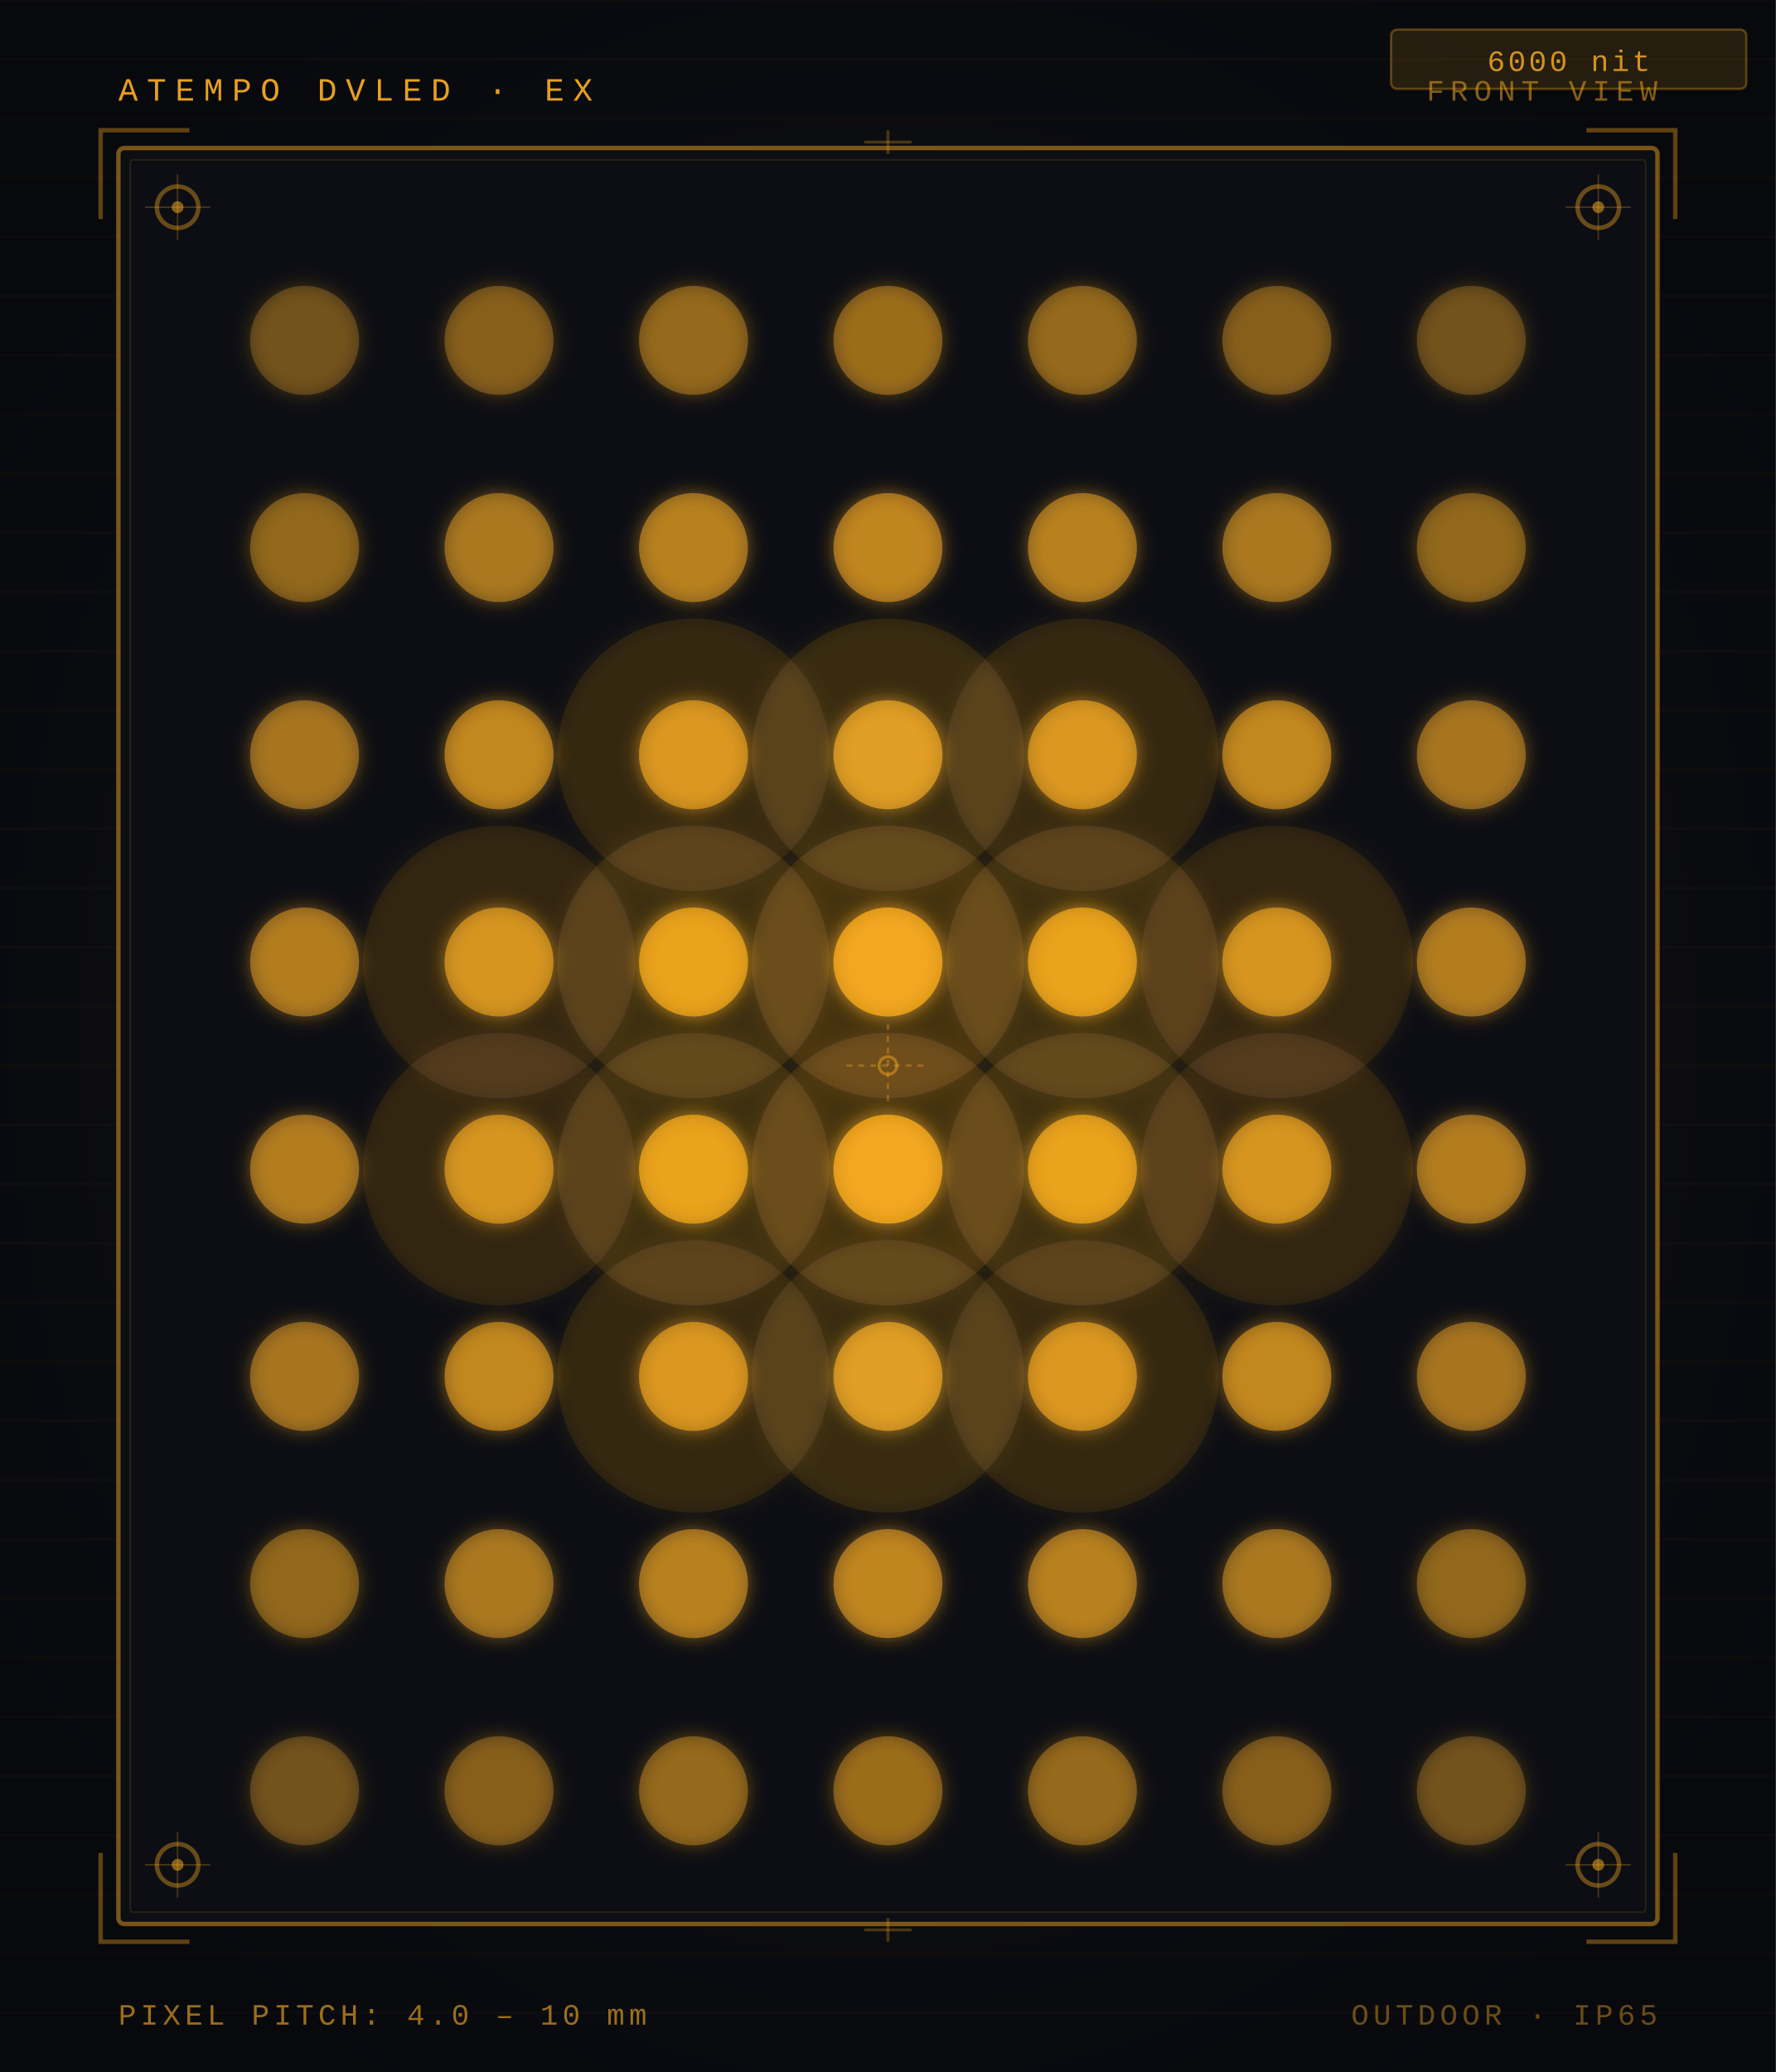
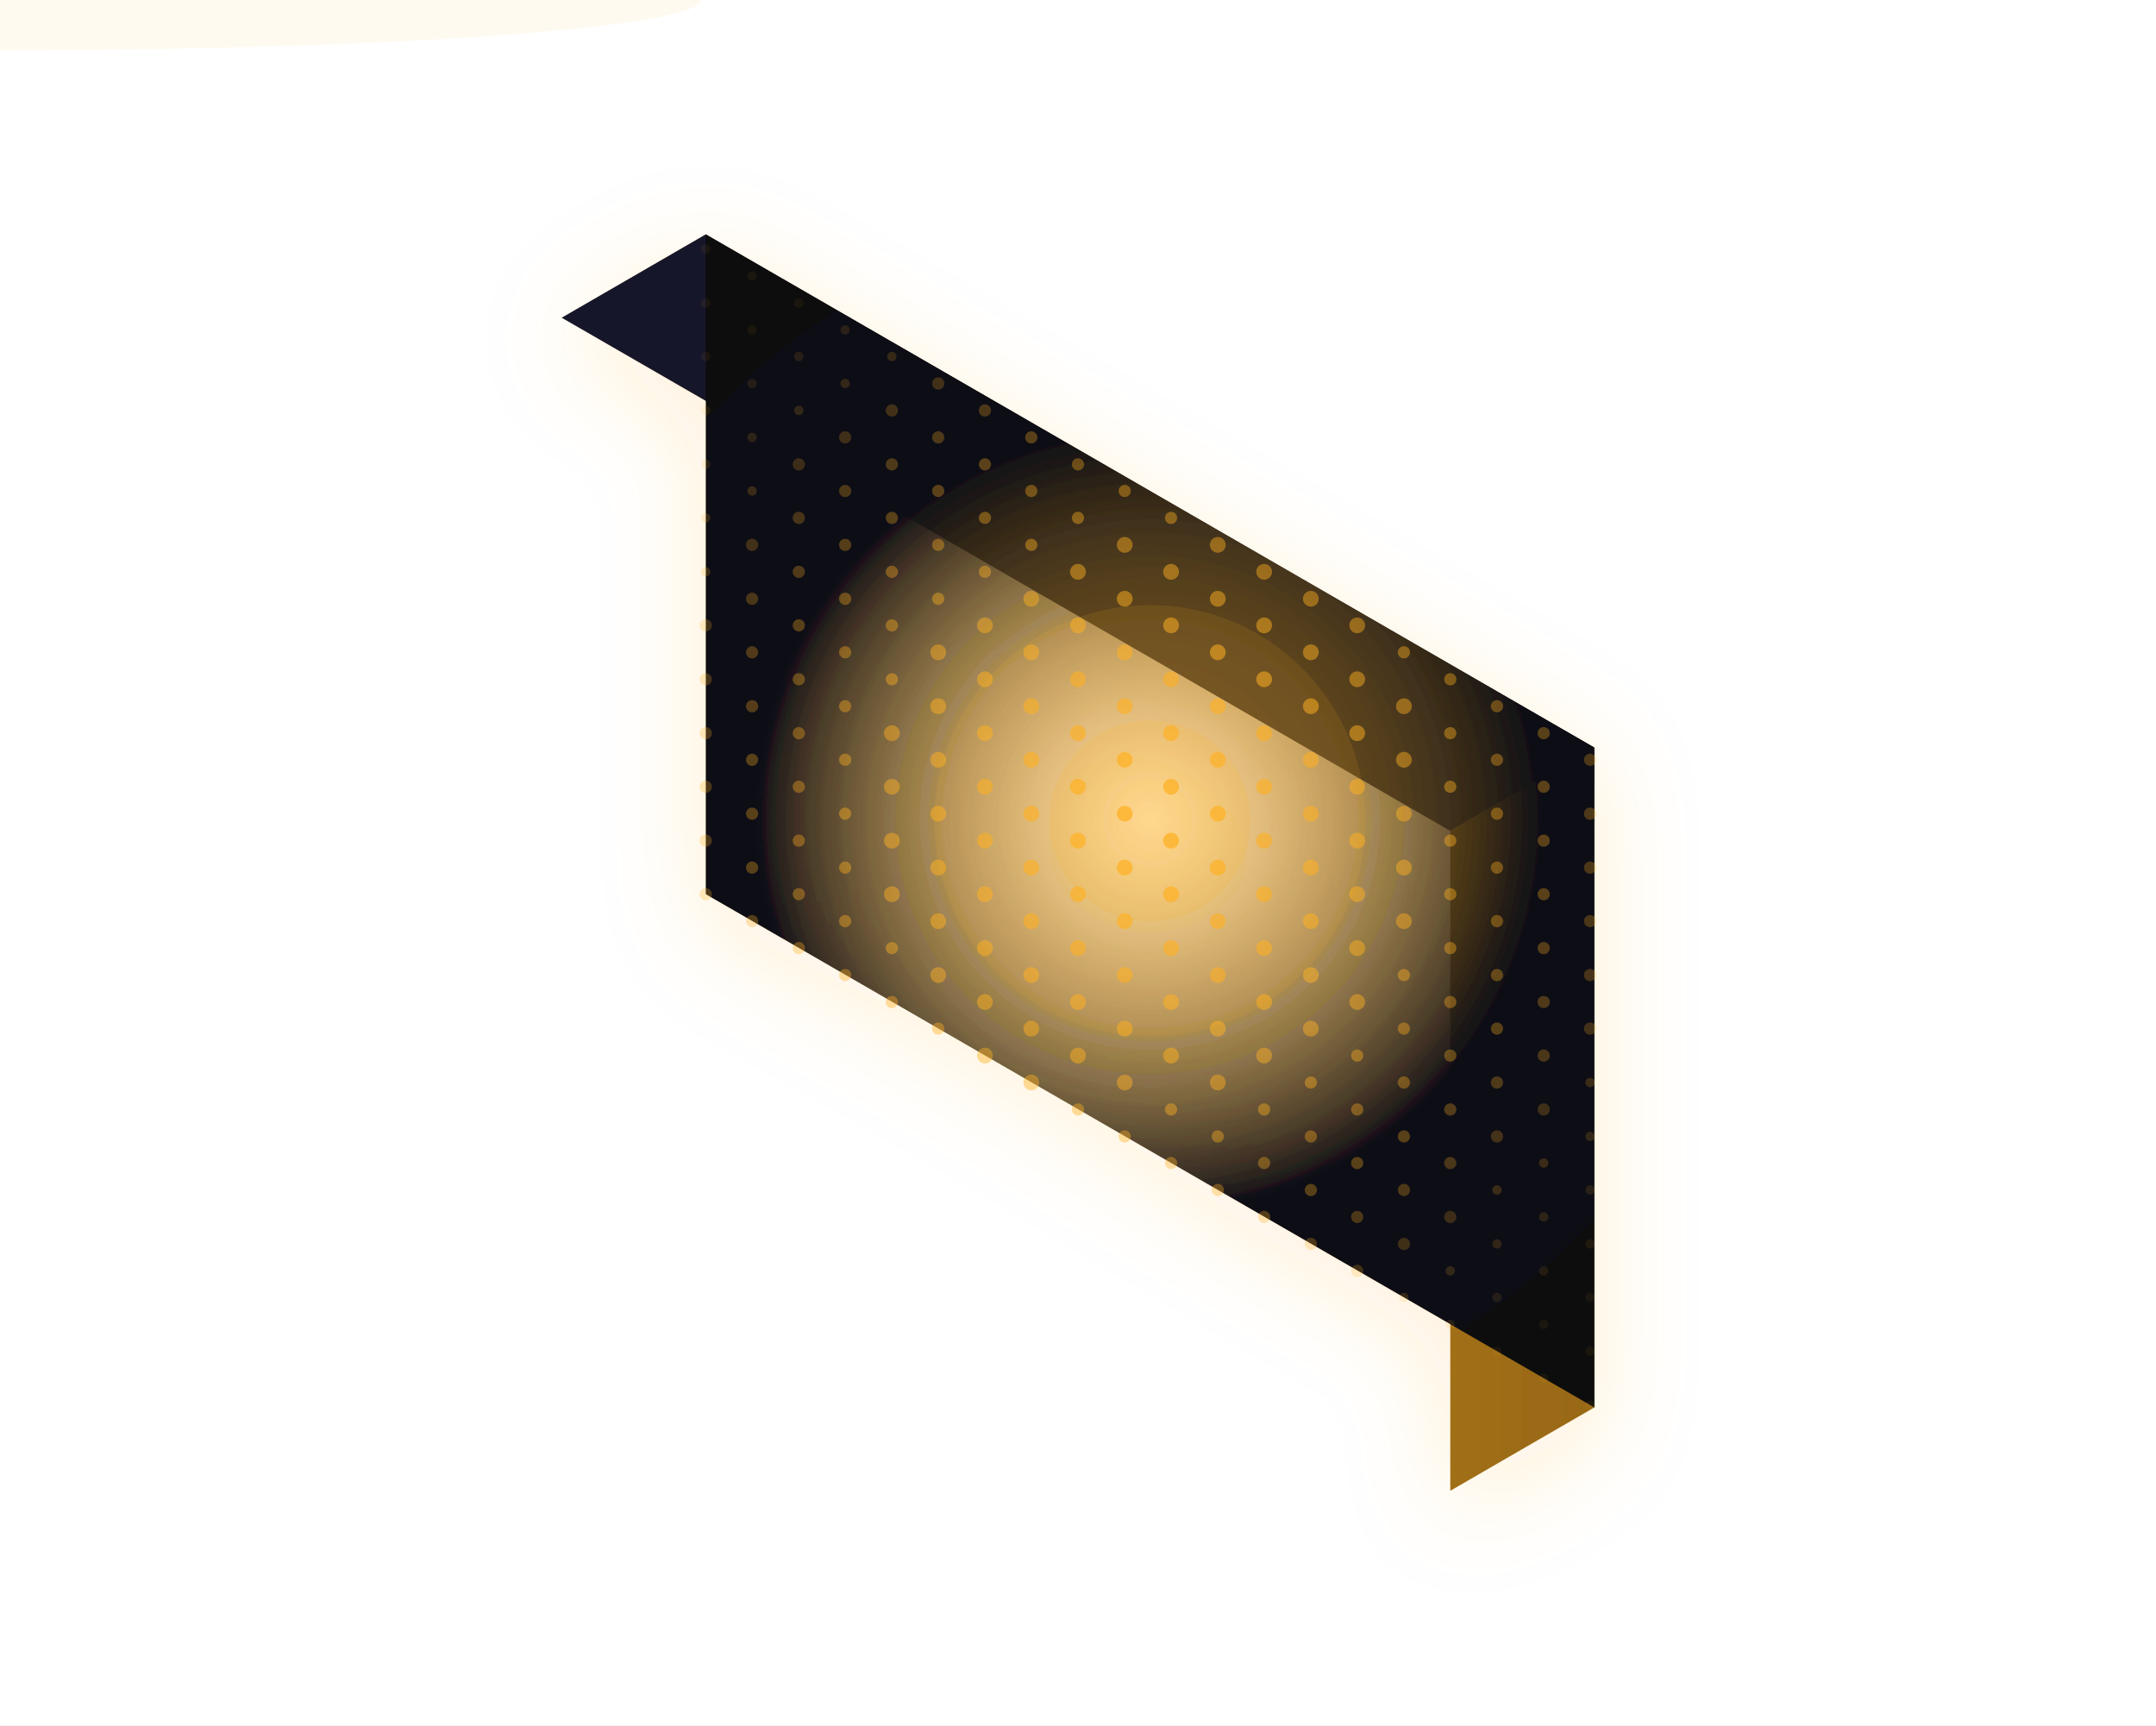
- <svg xmlns="http://www.w3.org/2000/svg" width="600" height="700" viewBox="0 0 600 700">
+ <svg xmlns="http://www.w3.org/2000/svg" width="600" height="480" viewBox="0 0 600 480">
  <defs>
-     <radialGradient id="bg" cx="50%" cy="50%" r="60%">
-       <stop offset="0%" stop-color="#101218" />
-       <stop offset="100%" stop-color="#08090d" />
+     <radialGradient id="fg" cx="320" cy="228" r="200" gradientUnits="userSpaceOnUse">
+       <stop offset="0%" stop-color="#FFB020" stop-opacity="0.30" />
+       <stop offset="55%" stop-color="#0c0d14" stop-opacity="1" />
+       <stop offset="100%" stop-color="#080910" stop-opacity="1" />
    </radialGradient>
-     <radialGradient id="glow" cx="50%" cy="50%" r="50%">
-       <stop offset="0%" stop-color="#FFB020" stop-opacity="0.12" />
-       <stop offset="100%" stop-color="#FFB020" stop-opacity="0" />
-     </radialGradient>
-     <filter id="bloom" x="-30%" y="-30%" width="160%" height="160%">
-       <feGaussianBlur in="SourceGraphic" stdDeviation="3" result="blur" />
-       <feMerge>
-         <feMergeNode in="blur" />
-         <feMergeNode in="SourceGraphic" />
-       </feMerge>
+     <linearGradient id="rg" x1="443.7,391.6" y1="0" x2="403.6,414.8" y2="0" gradientUnits="userSpaceOnUse">
+       <stop offset="0%" stop-color="#FFB020" />
+       <stop offset="100%" stop-color="rgb(115,79,14)" />
+     </linearGradient>
+     <filter id="sh" x="-20%" y="-20%" width="140%" height="160%">
+       <feDropShadow dx="0" dy="6" stdDeviation="14" flood-color="#FFB020" flood-opacity="0.18" />
    </filter>
  </defs>
-   <rect width="600" height="700" fill="url(#bg)" />
-   <rect x="20" y="30" width="560" height="640" fill="url(#glow)" />
-   <line x1="0" y1="0" x2="600" y2="0" stroke="#FFB020" stroke-opacity="0.02" stroke-width="1" />
-   <line x1="0" y1="20" x2="600" y2="20" stroke="#FFB020" stroke-opacity="0.02" stroke-width="1" />
-   <line x1="0" y1="40" x2="600" y2="40" stroke="#FFB020" stroke-opacity="0.02" stroke-width="1" />
-   <line x1="0" y1="60" x2="600" y2="60" stroke="#FFB020" stroke-opacity="0.02" stroke-width="1" />
-   <line x1="0" y1="80" x2="600" y2="80" stroke="#FFB020" stroke-opacity="0.02" stroke-width="1" />
-   <line x1="0" y1="100" x2="600" y2="100" stroke="#FFB020" stroke-opacity="0.02" stroke-width="1" />
-   <line x1="0" y1="120" x2="600" y2="120" stroke="#FFB020" stroke-opacity="0.02" stroke-width="1" />
-   <line x1="0" y1="140" x2="600" y2="140" stroke="#FFB020" stroke-opacity="0.02" stroke-width="1" />
-   <line x1="0" y1="160" x2="600" y2="160" stroke="#FFB020" stroke-opacity="0.02" stroke-width="1" />
-   <line x1="0" y1="180" x2="600" y2="180" stroke="#FFB020" stroke-opacity="0.02" stroke-width="1" />
-   <line x1="0" y1="200" x2="600" y2="200" stroke="#FFB020" stroke-opacity="0.02" stroke-width="1" />
-   <line x1="0" y1="220" x2="600" y2="220" stroke="#FFB020" stroke-opacity="0.02" stroke-width="1" />
-   <line x1="0" y1="240" x2="600" y2="240" stroke="#FFB020" stroke-opacity="0.02" stroke-width="1" />
-   <line x1="0" y1="260" x2="600" y2="260" stroke="#FFB020" stroke-opacity="0.02" stroke-width="1" />
-   <line x1="0" y1="280" x2="600" y2="280" stroke="#FFB020" stroke-opacity="0.02" stroke-width="1" />
-   <line x1="0" y1="300" x2="600" y2="300" stroke="#FFB020" stroke-opacity="0.02" stroke-width="1" />
-   <line x1="0" y1="320" x2="600" y2="320" stroke="#FFB020" stroke-opacity="0.02" stroke-width="1" />
-   <line x1="0" y1="340" x2="600" y2="340" stroke="#FFB020" stroke-opacity="0.02" stroke-width="1" />
-   <line x1="0" y1="360" x2="600" y2="360" stroke="#FFB020" stroke-opacity="0.02" stroke-width="1" />
-   <line x1="0" y1="380" x2="600" y2="380" stroke="#FFB020" stroke-opacity="0.02" stroke-width="1" />
-   <line x1="0" y1="400" x2="600" y2="400" stroke="#FFB020" stroke-opacity="0.02" stroke-width="1" />
-   <line x1="0" y1="420" x2="600" y2="420" stroke="#FFB020" stroke-opacity="0.02" stroke-width="1" />
-   <line x1="0" y1="440" x2="600" y2="440" stroke="#FFB020" stroke-opacity="0.02" stroke-width="1" />
-   <line x1="0" y1="460" x2="600" y2="460" stroke="#FFB020" stroke-opacity="0.02" stroke-width="1" />
-   <line x1="0" y1="480" x2="600" y2="480" stroke="#FFB020" stroke-opacity="0.02" stroke-width="1" />
-   <line x1="0" y1="500" x2="600" y2="500" stroke="#FFB020" stroke-opacity="0.02" stroke-width="1" />
-   <line x1="0" y1="520" x2="600" y2="520" stroke="#FFB020" stroke-opacity="0.02" stroke-width="1" />
-   <line x1="0" y1="540" x2="600" y2="540" stroke="#FFB020" stroke-opacity="0.02" stroke-width="1" />
-   <line x1="0" y1="560" x2="600" y2="560" stroke="#FFB020" stroke-opacity="0.02" stroke-width="1" />
-   <line x1="0" y1="580" x2="600" y2="580" stroke="#FFB020" stroke-opacity="0.02" stroke-width="1" />
-   <line x1="0" y1="600" x2="600" y2="600" stroke="#FFB020" stroke-opacity="0.02" stroke-width="1" />
-   <line x1="0" y1="620" x2="600" y2="620" stroke="#FFB020" stroke-opacity="0.02" stroke-width="1" />
-   <line x1="0" y1="640" x2="600" y2="640" stroke="#FFB020" stroke-opacity="0.02" stroke-width="1" />
-   <line x1="0" y1="660" x2="600" y2="660" stroke="#FFB020" stroke-opacity="0.02" stroke-width="1" />
-   <line x1="0" y1="680" x2="600" y2="680" stroke="#FFB020" stroke-opacity="0.02" stroke-width="1" />
-   <rect x="40" y="50" width="520" height="600" fill="#0d0e14" stroke="#FFB020" stroke-opacity="0.45" stroke-width="1.5" rx="2" />
-   <rect x="44" y="54" width="512" height="592" fill="none" stroke="#FFB020" stroke-opacity="0.12" stroke-width="0.5" rx="1" />
-   <g filter="url(#bloom)">
-     <circle cx="102.9" cy="115.0" r="18.40" fill="#FFB020" opacity="0.24" />
-     <circle cx="168.6" cy="115.0" r="18.40" fill="#FFB020" opacity="0.30" />
-     <circle cx="234.3" cy="115.0" r="18.40" fill="#FFB020" opacity="0.34" />
-     <circle cx="300.0" cy="115.0" r="18.40" fill="#FFB020" opacity="0.36" />
-     <circle cx="365.7" cy="115.0" r="18.40" fill="#FFB020" opacity="0.34" />
-     <circle cx="431.4" cy="115.0" r="18.40" fill="#FFB020" opacity="0.30" />
-     <circle cx="497.1" cy="115.0" r="18.40" fill="#FFB020" opacity="0.24" />
-     <circle cx="102.9" cy="185.0" r="18.40" fill="#FFB020" opacity="0.33" />
-     <circle cx="168.6" cy="185.0" r="18.40" fill="#FFB020" opacity="0.41" />
-     <circle cx="234.3" cy="185.0" r="18.40" fill="#FFB020" opacity="0.46" />
-     <circle cx="300.0" cy="185.0" r="18.40" fill="#FFB020" opacity="0.49" />
-     <circle cx="365.7" cy="185.0" r="18.40" fill="#FFB020" opacity="0.46" />
-     <circle cx="431.4" cy="185.0" r="18.40" fill="#FFB020" opacity="0.41" />
-     <circle cx="497.1" cy="185.0" r="18.40" fill="#FFB020" opacity="0.33" />
-     <circle cx="102.9" cy="255.0" r="18.40" fill="#FFB020" opacity="0.40" />
-     <circle cx="168.6" cy="255.0" r="18.40" fill="#FFB020" opacity="0.50" />
-     <circle cx="234.3" cy="255.0" r="18.40" fill="#FFB020" opacity="0.58" />
-     <circle cx="234.3" cy="255.0" r="46.00" fill="#FFB020" opacity="0.089" />
-     <circle cx="300.0" cy="255.0" r="18.40" fill="#FFB020" opacity="0.61" />
-     <circle cx="300.0" cy="255.0" r="46.00" fill="#FFB020" opacity="0.096" />
-     <circle cx="365.7" cy="255.0" r="18.40" fill="#FFB020" opacity="0.58" />
-     <circle cx="365.7" cy="255.0" r="46.00" fill="#FFB020" opacity="0.089" />
-     <circle cx="431.4" cy="255.0" r="18.40" fill="#FFB020" opacity="0.50" />
-     <circle cx="497.1" cy="255.0" r="18.40" fill="#FFB020" opacity="0.40" />
-     <circle cx="102.9" cy="325.0" r="18.40" fill="#FFB020" opacity="0.44" />
-     <circle cx="168.6" cy="325.0" r="18.40" fill="#FFB020" opacity="0.56" />
-     <circle cx="168.6" cy="325.0" r="46.00" fill="#FFB020" opacity="0.084" />
-     <circle cx="234.3" cy="325.0" r="18.40" fill="#FFB020" opacity="0.67" />
-     <circle cx="234.3" cy="325.0" r="46.00" fill="#FFB020" opacity="0.107" />
-     <circle cx="300.0" cy="325.0" r="18.40" fill="#FFB020" opacity="0.74" />
-     <circle cx="300.0" cy="325.0" r="46.00" fill="#FFB020" opacity="0.122" />
-     <circle cx="365.7" cy="325.0" r="18.40" fill="#FFB020" opacity="0.67" />
-     <circle cx="365.7" cy="325.0" r="46.00" fill="#FFB020" opacity="0.107" />
-     <circle cx="431.4" cy="325.0" r="18.40" fill="#FFB020" opacity="0.56" />
-     <circle cx="431.4" cy="325.0" r="46.00" fill="#FFB020" opacity="0.084" />
-     <circle cx="497.1" cy="325.0" r="18.40" fill="#FFB020" opacity="0.44" />
-     <circle cx="102.9" cy="395.0" r="18.40" fill="#FFB020" opacity="0.44" />
-     <circle cx="168.6" cy="395.0" r="18.40" fill="#FFB020" opacity="0.56" />
-     <circle cx="168.6" cy="395.0" r="46.00" fill="#FFB020" opacity="0.084" />
-     <circle cx="234.3" cy="395.0" r="18.40" fill="#FFB020" opacity="0.67" />
-     <circle cx="234.3" cy="395.0" r="46.00" fill="#FFB020" opacity="0.107" />
-     <circle cx="300.0" cy="395.0" r="18.40" fill="#FFB020" opacity="0.74" />
-     <circle cx="300.0" cy="395.0" r="46.00" fill="#FFB020" opacity="0.122" />
-     <circle cx="365.7" cy="395.0" r="18.40" fill="#FFB020" opacity="0.67" />
-     <circle cx="365.7" cy="395.0" r="46.00" fill="#FFB020" opacity="0.107" />
-     <circle cx="431.4" cy="395.0" r="18.40" fill="#FFB020" opacity="0.56" />
-     <circle cx="431.4" cy="395.0" r="46.00" fill="#FFB020" opacity="0.084" />
-     <circle cx="497.1" cy="395.0" r="18.40" fill="#FFB020" opacity="0.44" />
-     <circle cx="102.9" cy="465.0" r="18.40" fill="#FFB020" opacity="0.40" />
-     <circle cx="168.6" cy="465.0" r="18.40" fill="#FFB020" opacity="0.50" />
-     <circle cx="234.3" cy="465.0" r="18.40" fill="#FFB020" opacity="0.58" />
-     <circle cx="234.3" cy="465.0" r="46.00" fill="#FFB020" opacity="0.089" />
-     <circle cx="300.0" cy="465.0" r="18.40" fill="#FFB020" opacity="0.61" />
-     <circle cx="300.0" cy="465.0" r="46.00" fill="#FFB020" opacity="0.096" />
-     <circle cx="365.7" cy="465.0" r="18.40" fill="#FFB020" opacity="0.58" />
-     <circle cx="365.7" cy="465.0" r="46.00" fill="#FFB020" opacity="0.089" />
-     <circle cx="431.4" cy="465.0" r="18.40" fill="#FFB020" opacity="0.50" />
-     <circle cx="497.1" cy="465.0" r="18.40" fill="#FFB020" opacity="0.40" />
-     <circle cx="102.9" cy="535.0" r="18.40" fill="#FFB020" opacity="0.33" />
-     <circle cx="168.6" cy="535.0" r="18.40" fill="#FFB020" opacity="0.41" />
-     <circle cx="234.3" cy="535.0" r="18.40" fill="#FFB020" opacity="0.46" />
-     <circle cx="300.0" cy="535.0" r="18.40" fill="#FFB020" opacity="0.49" />
-     <circle cx="365.7" cy="535.0" r="18.40" fill="#FFB020" opacity="0.46" />
-     <circle cx="431.4" cy="535.0" r="18.40" fill="#FFB020" opacity="0.41" />
-     <circle cx="497.1" cy="535.0" r="18.40" fill="#FFB020" opacity="0.33" />
-     <circle cx="102.9" cy="605.0" r="18.40" fill="#FFB020" opacity="0.24" />
-     <circle cx="168.6" cy="605.0" r="18.40" fill="#FFB020" opacity="0.30" />
-     <circle cx="234.3" cy="605.0" r="18.40" fill="#FFB020" opacity="0.34" />
-     <circle cx="300.0" cy="605.0" r="18.40" fill="#FFB020" opacity="0.36" />
-     <circle cx="365.7" cy="605.0" r="18.40" fill="#FFB020" opacity="0.34" />
-     <circle cx="431.4" cy="605.0" r="18.40" fill="#FFB020" opacity="0.30" />
-     <circle cx="497.1" cy="605.0" r="18.40" fill="#FFB020" opacity="0.24" />
+   <rect width="600" height="480" fill="#fff" />
+   <ellipse cx="NaN" cy="NaN" rx="195" ry="14" fill="#FFB020" opacity="0.07" />
+   <g filter="url(#sh)">
+     <polygon points="196.4,65.2 443.7,208.0 403.6,231.2 156.3,88.4" fill="#17192a" stroke="none" />
+     <polygon points="443.7,391.6 443.7,208.0 403.6,231.2 403.6,414.8" fill="url(#rg)" stroke="none" />
+     <polygon points="196.4,248.8 443.7,391.6 443.7,208.0 196.4,65.2" fill="url(#fg)" stroke="none" />
  </g>
-   <circle cx="60" cy="70" r="7" fill="none" stroke="#FFB02060" stroke-width="1.5" />
-   <circle cx="60" cy="70" r="2" fill="#FFB02080" />
-   <line x1="49" y1="70" x2="71" y2="70" stroke="#FFB02040" stroke-width="0.5" />
-   <line x1="60" y1="59" x2="60" y2="81" stroke="#FFB02040" stroke-width="0.5" />
-   <circle cx="540" cy="70" r="7" fill="none" stroke="#FFB02060" stroke-width="1.5" />
-   <circle cx="540" cy="70" r="2" fill="#FFB02080" />
-   <line x1="529" y1="70" x2="551" y2="70" stroke="#FFB02040" stroke-width="0.5" />
-   <line x1="540" y1="59" x2="540" y2="81" stroke="#FFB02040" stroke-width="0.5" />
-   <circle cx="60" cy="630" r="7" fill="none" stroke="#FFB02060" stroke-width="1.5" />
-   <circle cx="60" cy="630" r="2" fill="#FFB02080" />
-   <line x1="49" y1="630" x2="71" y2="630" stroke="#FFB02040" stroke-width="0.5" />
-   <line x1="60" y1="619" x2="60" y2="641" stroke="#FFB02040" stroke-width="0.5" />
-   <circle cx="540" cy="630" r="7" fill="none" stroke="#FFB02060" stroke-width="1.5" />
-   <circle cx="540" cy="630" r="2" fill="#FFB02080" />
-   <line x1="529" y1="630" x2="551" y2="630" stroke="#FFB02040" stroke-width="0.5" />
-   <line x1="540" y1="619" x2="540" y2="641" stroke="#FFB02040" stroke-width="0.5" />
-   <line x1="286" y1="360" x2="314" y2="360" stroke="#FFB02050" stroke-width="0.8" stroke-dasharray="2,2" />
-   <line x1="300" y1="346" x2="300" y2="374" stroke="#FFB02050" stroke-width="0.8" stroke-dasharray="2,2" />
-   <circle cx="300" cy="360" r="3" fill="none" stroke="#FFB02070" stroke-width="1" />
-   <line x1="292" y1="48" x2="308" y2="48" stroke="#FFB02040" stroke-width="1" />
-   <line x1="300" y1="44" x2="300" y2="52" stroke="#FFB02040" stroke-width="1" />
-   <line x1="292" y1="652" x2="308" y2="652" stroke="#FFB02040" stroke-width="1" />
-   <line x1="300" y1="648" x2="300" y2="656" stroke="#FFB02040" stroke-width="1" />
-   <text x="40" y="34" font-family="'Courier New',monospace" font-size="11" fill="#FFB020" opacity="0.9" letter-spacing="3">ATEMPO DVLED · EX</text>
-   <text x="560" y="34" font-family="'Courier New',monospace" font-size="10" fill="#FFB020" opacity="0.5" letter-spacing="2" text-anchor="end">FRONT VIEW</text>
-   <text x="40" y="684" font-family="'Courier New',monospace" font-size="10" fill="#FFB020" opacity="0.6" letter-spacing="1.5">PIXEL PITCH: 4.0 – 10 mm</text>
-   <text x="560" y="684" font-family="'Courier New',monospace" font-size="10" fill="#FFB020" opacity="0.4" letter-spacing="1.5" text-anchor="end">OUTDOOR · IP65</text>
-   <path d="M34,74 L34,44 L64,44" fill="none" stroke="#FFB020" stroke-opacity="0.35" stroke-width="1.5" />
-   <path d="M536,44 L566,44 L566,74" fill="none" stroke="#FFB020" stroke-opacity="0.35" stroke-width="1.5" />
-   <path d="M34,626 L34,656 L64,656" fill="none" stroke="#FFB020" stroke-opacity="0.35" stroke-width="1.5" />
-   <path d="M536,656 L566,656 L566,626" fill="none" stroke="#FFB020" stroke-opacity="0.35" stroke-width="1.5" />
-   <rect x="470" y="10" width="120" height="20" rx="2" fill="#FFB020" fill-opacity="0.12" stroke="#FFB020" stroke-opacity="0.3" stroke-width="0.8" />
-   <text x="530" y="24" font-family="'Courier New',monospace" font-size="10" fill="#FFB020" opacity="0.8" text-anchor="middle" letter-spacing="1">6000 nit</text>
+   <circle cx="196.4" cy="248.8" r="1.7" fill="#FFB020" opacity="0.26" />
+   <circle cx="209.3" cy="256.3" r="1.7" fill="#FFB020" opacity="0.30" />
+   <circle cx="222.3" cy="263.8" r="1.7" fill="#FFB020" opacity="0.34" />
+   <circle cx="235.2" cy="271.3" r="1.7" fill="#FFB020" opacity="0.37" />
+   <circle cx="248.2" cy="278.8" r="1.7" fill="#FFB020" opacity="0.40" />
+   <circle cx="261.1" cy="286.2" r="1.7" fill="#FFB020" opacity="0.42" />
+   <circle cx="274.1" cy="293.7" r="2.2" fill="#FFB020" opacity="0.43" />
+   <circle cx="287.0" cy="301.2" r="2.2" fill="#FFB020" opacity="0.43" />
+   <circle cx="300.0" cy="308.7" r="1.7" fill="#FFB020" opacity="0.42" />
+   <circle cx="313.0" cy="316.2" r="1.7" fill="#FFB020" opacity="0.40" />
+   <circle cx="325.9" cy="323.6" r="1.7" fill="#FFB020" opacity="0.37" />
+   <circle cx="338.9" cy="331.1" r="1.7" fill="#FFB020" opacity="0.34" />
+   <circle cx="351.8" cy="338.6" r="1.7" fill="#FFB020" opacity="0.30" />
+   <circle cx="364.8" cy="346.1" r="1.7" fill="#FFB020" opacity="0.25" />
+   <circle cx="377.7" cy="353.6" r="1.7" fill="#FFB020" opacity="0.21" />
+   <circle cx="390.7" cy="361.0" r="1.3" fill="#FFB020" opacity="0.16" />
+   <circle cx="403.6" cy="368.5" r="1.3" fill="#FFB020" opacity="0.11" />
+   <circle cx="416.6" cy="376.0" r="1.3" fill="#FFB020" opacity="0.06" />
+   <circle cx="429.6" cy="383.5" r="1.3" fill="#FFB020" opacity="0.06" />
+   <circle cx="442.5" cy="391.0" r="1.3" fill="#FFB020" opacity="0.06" />
+   <circle cx="196.4" cy="233.9" r="1.7" fill="#FFB020" opacity="0.26" />
+   <circle cx="209.3" cy="241.4" r="1.7" fill="#FFB020" opacity="0.31" />
+   <circle cx="222.3" cy="248.8" r="1.7" fill="#FFB020" opacity="0.36" />
+   <circle cx="235.2" cy="256.3" r="1.7" fill="#FFB020" opacity="0.40" />
+   <circle cx="248.2" cy="263.8" r="1.7" fill="#FFB020" opacity="0.43" />
+   <circle cx="261.1" cy="271.3" r="2.2" fill="#FFB020" opacity="0.46" />
+   <circle cx="274.1" cy="278.8" r="2.2" fill="#FFB020" opacity="0.48" />
+   <circle cx="287.0" cy="286.2" r="2.2" fill="#FFB020" opacity="0.49" />
+   <circle cx="300.0" cy="293.7" r="2.2" fill="#FFB020" opacity="0.48" />
+   <circle cx="313.0" cy="301.2" r="2.2" fill="#FFB020" opacity="0.46" />
+   <circle cx="325.9" cy="308.7" r="1.7" fill="#FFB020" opacity="0.43" />
+   <circle cx="338.9" cy="316.2" r="1.7" fill="#FFB020" opacity="0.40" />
+   <circle cx="351.8" cy="323.6" r="1.7" fill="#FFB020" opacity="0.35" />
+   <circle cx="364.8" cy="331.1" r="1.7" fill="#FFB020" opacity="0.31" />
+   <circle cx="377.7" cy="338.6" r="1.7" fill="#FFB020" opacity="0.26" />
+   <circle cx="390.7" cy="346.1" r="1.7" fill="#FFB020" opacity="0.21" />
+   <circle cx="403.6" cy="353.6" r="1.3" fill="#FFB020" opacity="0.16" />
+   <circle cx="416.6" cy="361.0" r="1.3" fill="#FFB020" opacity="0.10" />
+   <circle cx="429.6" cy="368.5" r="1.3" fill="#FFB020" opacity="0.06" />
+   <circle cx="442.5" cy="376.0" r="1.3" fill="#FFB020" opacity="0.06" />
+   <circle cx="196.4" cy="218.9" r="1.7" fill="#FFB020" opacity="0.26" />
+   <circle cx="209.3" cy="226.4" r="1.7" fill="#FFB020" opacity="0.31" />
+   <circle cx="222.3" cy="233.9" r="1.7" fill="#FFB020" opacity="0.36" />
+   <circle cx="235.2" cy="241.4" r="1.7" fill="#FFB020" opacity="0.41" />
+   <circle cx="248.2" cy="248.8" r="2.2" fill="#FFB020" opacity="0.46" />
+   <circle cx="261.1" cy="256.3" r="2.2" fill="#FFB020" opacity="0.49" />
+   <circle cx="274.1" cy="263.8" r="2.2" fill="#FFB020" opacity="0.52" />
+   <circle cx="287.0" cy="271.3" r="2.2" fill="#FFB020" opacity="0.54" />
+   <circle cx="300.0" cy="278.8" r="2.2" fill="#FFB020" opacity="0.54" />
+   <circle cx="313.0" cy="286.2" r="2.2" fill="#FFB020" opacity="0.52" />
+   <circle cx="325.9" cy="293.7" r="2.2" fill="#FFB020" opacity="0.49" />
+   <circle cx="338.9" cy="301.2" r="2.2" fill="#FFB020" opacity="0.45" />
+   <circle cx="351.8" cy="308.7" r="1.7" fill="#FFB020" opacity="0.41" />
+   <circle cx="364.8" cy="316.2" r="1.7" fill="#FFB020" opacity="0.36" />
+   <circle cx="377.7" cy="323.6" r="1.7" fill="#FFB020" opacity="0.31" />
+   <circle cx="390.7" cy="331.1" r="1.7" fill="#FFB020" opacity="0.26" />
+   <circle cx="403.6" cy="338.6" r="1.7" fill="#FFB020" opacity="0.20" />
+   <circle cx="416.6" cy="346.1" r="1.3" fill="#FFB020" opacity="0.15" />
+   <circle cx="429.6" cy="353.6" r="1.3" fill="#FFB020" opacity="0.09" />
+   <circle cx="442.5" cy="361.0" r="1.3" fill="#FFB020" opacity="0.06" />
+   <circle cx="196.4" cy="204.0" r="1.7" fill="#FFB020" opacity="0.25" />
+   <circle cx="209.3" cy="211.4" r="1.7" fill="#FFB020" opacity="0.31" />
+   <circle cx="222.3" cy="218.9" r="1.7" fill="#FFB020" opacity="0.36" />
+   <circle cx="235.2" cy="226.4" r="1.7" fill="#FFB020" opacity="0.42" />
+   <circle cx="248.2" cy="233.9" r="2.2" fill="#FFB020" opacity="0.47" />
+   <circle cx="261.1" cy="241.4" r="2.2" fill="#FFB020" opacity="0.51" />
+   <circle cx="274.1" cy="248.8" r="2.2" fill="#FFB020" opacity="0.55" />
+   <circle cx="287.0" cy="256.3" r="2.2" fill="#FFB020" opacity="0.58" />
+   <circle cx="300.0" cy="263.8" r="2.2" fill="#FFB020" opacity="0.59" />
+   <circle cx="313.0" cy="271.3" r="2.2" fill="#FFB020" opacity="0.58" />
+   <circle cx="325.9" cy="278.8" r="2.2" fill="#FFB020" opacity="0.55" />
+   <circle cx="338.9" cy="286.2" r="2.2" fill="#FFB020" opacity="0.51" />
+   <circle cx="351.8" cy="293.7" r="2.2" fill="#FFB020" opacity="0.46" />
+   <circle cx="364.8" cy="301.2" r="1.7" fill="#FFB020" opacity="0.41" />
+   <circle cx="377.7" cy="308.7" r="1.7" fill="#FFB020" opacity="0.36" />
+   <circle cx="390.7" cy="316.2" r="1.7" fill="#FFB020" opacity="0.31" />
+   <circle cx="403.6" cy="323.6" r="1.7" fill="#FFB020" opacity="0.25" />
+   <circle cx="416.6" cy="331.1" r="1.3" fill="#FFB020" opacity="0.19" />
+   <circle cx="429.6" cy="338.6" r="1.3" fill="#FFB020" opacity="0.14" />
+   <circle cx="442.5" cy="346.1" r="1.3" fill="#FFB020" opacity="0.08" />
+   <circle cx="196.4" cy="189.0" r="1.7" fill="#FFB020" opacity="0.24" />
+   <circle cx="209.3" cy="196.5" r="1.7" fill="#FFB020" opacity="0.30" />
+   <circle cx="222.3" cy="204.0" r="1.7" fill="#FFB020" opacity="0.35" />
+   <circle cx="235.2" cy="211.4" r="1.7" fill="#FFB020" opacity="0.41" />
+   <circle cx="248.2" cy="218.9" r="2.2" fill="#FFB020" opacity="0.46" />
+   <circle cx="261.1" cy="226.4" r="2.2" fill="#FFB020" opacity="0.52" />
+   <circle cx="274.1" cy="233.9" r="2.2" fill="#FFB020" opacity="0.57" />
+   <circle cx="287.0" cy="241.4" r="2.2" fill="#FFB020" opacity="0.61" />
+   <circle cx="300.0" cy="248.8" r="2.2" fill="#FFB020" opacity="0.64" />
+   <circle cx="313.0" cy="256.3" r="2.2" fill="#FFB020" opacity="0.64" />
+   <circle cx="325.9" cy="263.8" r="2.2" fill="#FFB020" opacity="0.61" />
+   <circle cx="338.9" cy="271.3" r="2.2" fill="#FFB020" opacity="0.57" />
+   <circle cx="351.8" cy="278.8" r="2.2" fill="#FFB020" opacity="0.52" />
+   <circle cx="364.8" cy="286.2" r="2.2" fill="#FFB020" opacity="0.46" />
+   <circle cx="377.7" cy="293.7" r="1.7" fill="#FFB020" opacity="0.41" />
+   <circle cx="390.7" cy="301.2" r="1.7" fill="#FFB020" opacity="0.35" />
+   <circle cx="403.6" cy="308.7" r="1.7" fill="#FFB020" opacity="0.29" />
+   <circle cx="416.6" cy="316.2" r="1.7" fill="#FFB020" opacity="0.23" />
+   <circle cx="429.6" cy="323.6" r="1.3" fill="#FFB020" opacity="0.18" />
+   <circle cx="442.5" cy="331.1" r="1.3" fill="#FFB020" opacity="0.12" />
+   <circle cx="196.4" cy="174.0" r="1.7" fill="#FFB020" opacity="0.22" />
+   <circle cx="209.3" cy="181.5" r="1.7" fill="#FFB020" opacity="0.28" />
+   <circle cx="222.3" cy="189.0" r="1.7" fill="#FFB020" opacity="0.33" />
+   <circle cx="235.2" cy="196.5" r="1.7" fill="#FFB020" opacity="0.39" />
+   <circle cx="248.2" cy="204.0" r="2.2" fill="#FFB020" opacity="0.45" />
+   <circle cx="261.1" cy="211.4" r="2.2" fill="#FFB020" opacity="0.51" />
+   <circle cx="274.1" cy="218.9" r="2.2" fill="#FFB020" opacity="0.56" />
+   <circle cx="287.0" cy="226.4" r="2.2" fill="#FFB020" opacity="0.62" />
+   <circle cx="300.0" cy="233.9" r="2.2" fill="#FFB020" opacity="0.67" />
+   <circle cx="313.0" cy="241.4" r="2.2" fill="#FFB020" opacity="0.69" />
+   <circle cx="325.9" cy="248.8" r="2.2" fill="#FFB020" opacity="0.67" />
+   <circle cx="338.9" cy="256.3" r="2.2" fill="#FFB020" opacity="0.62" />
+   <circle cx="351.8" cy="263.8" r="2.2" fill="#FFB020" opacity="0.56" />
+   <circle cx="364.8" cy="271.3" r="2.2" fill="#FFB020" opacity="0.51" />
+   <circle cx="377.7" cy="278.8" r="2.2" fill="#FFB020" opacity="0.45" />
+   <circle cx="390.7" cy="286.2" r="1.7" fill="#FFB020" opacity="0.39" />
+   <circle cx="403.6" cy="293.7" r="1.7" fill="#FFB020" opacity="0.33" />
+   <circle cx="416.6" cy="301.2" r="1.7" fill="#FFB020" opacity="0.27" />
+   <circle cx="429.6" cy="308.7" r="1.7" fill="#FFB020" opacity="0.21" />
+   <circle cx="442.5" cy="316.2" r="1.3" fill="#FFB020" opacity="0.16" />
+   <circle cx="196.4" cy="159.1" r="1.3" fill="#FFB020" opacity="0.19" />
+   <circle cx="209.3" cy="166.6" r="1.7" fill="#FFB020" opacity="0.25" />
+   <circle cx="222.3" cy="174.0" r="1.7" fill="#FFB020" opacity="0.31" />
+   <circle cx="235.2" cy="181.5" r="1.7" fill="#FFB020" opacity="0.37" />
+   <circle cx="248.2" cy="189.0" r="1.7" fill="#FFB020" opacity="0.43" />
+   <circle cx="261.1" cy="196.5" r="2.2" fill="#FFB020" opacity="0.49" />
+   <circle cx="274.1" cy="204.0" r="2.2" fill="#FFB020" opacity="0.54" />
+   <circle cx="287.0" cy="211.4" r="2.2" fill="#FFB020" opacity="0.60" />
+   <circle cx="300.0" cy="218.9" r="2.2" fill="#FFB020" opacity="0.66" />
+   <circle cx="313.0" cy="226.4" r="2.2" fill="#FFB020" opacity="0.72" />
+   <circle cx="325.9" cy="233.9" r="2.2" fill="#FFB020" opacity="0.72" />
+   <circle cx="338.9" cy="241.4" r="2.2" fill="#FFB020" opacity="0.66" />
+   <circle cx="351.8" cy="248.8" r="2.2" fill="#FFB020" opacity="0.60" />
+   <circle cx="364.8" cy="256.3" r="2.2" fill="#FFB020" opacity="0.54" />
+   <circle cx="377.7" cy="263.8" r="2.2" fill="#FFB020" opacity="0.48" />
+   <circle cx="390.7" cy="271.3" r="1.7" fill="#FFB020" opacity="0.42" />
+   <circle cx="403.6" cy="278.8" r="1.7" fill="#FFB020" opacity="0.36" />
+   <circle cx="416.6" cy="286.2" r="1.7" fill="#FFB020" opacity="0.31" />
+   <circle cx="429.6" cy="293.7" r="1.7" fill="#FFB020" opacity="0.25" />
+   <circle cx="442.5" cy="301.2" r="1.3" fill="#FFB020" opacity="0.19" />
+   <circle cx="196.4" cy="144.1" r="1.3" fill="#FFB020" opacity="0.16" />
+   <circle cx="209.3" cy="151.6" r="1.7" fill="#FFB020" opacity="0.22" />
+   <circle cx="222.3" cy="159.1" r="1.7" fill="#FFB020" opacity="0.28" />
+   <circle cx="235.2" cy="166.6" r="1.7" fill="#FFB020" opacity="0.34" />
+   <circle cx="248.2" cy="174.0" r="1.7" fill="#FFB020" opacity="0.39" />
+   <circle cx="261.1" cy="181.5" r="2.2" fill="#FFB020" opacity="0.45" />
+   <circle cx="274.1" cy="189.0" r="2.2" fill="#FFB020" opacity="0.51" />
+   <circle cx="287.0" cy="196.5" r="2.2" fill="#FFB020" opacity="0.57" />
+   <circle cx="300.0" cy="204.0" r="2.2" fill="#FFB020" opacity="0.63" />
+   <circle cx="313.0" cy="211.4" r="2.2" fill="#FFB020" opacity="0.68" />
+   <circle cx="325.9" cy="218.9" r="2.2" fill="#FFB020" opacity="0.71" />
+   <circle cx="338.9" cy="226.4" r="2.2" fill="#FFB020" opacity="0.68" />
+   <circle cx="351.8" cy="233.9" r="2.2" fill="#FFB020" opacity="0.62" />
+   <circle cx="364.8" cy="241.4" r="2.2" fill="#FFB020" opacity="0.57" />
+   <circle cx="377.7" cy="248.8" r="2.2" fill="#FFB020" opacity="0.51" />
+   <circle cx="390.7" cy="256.3" r="2.2" fill="#FFB020" opacity="0.45" />
+   <circle cx="403.6" cy="263.8" r="1.7" fill="#FFB020" opacity="0.39" />
+   <circle cx="416.6" cy="271.3" r="1.7" fill="#FFB020" opacity="0.33" />
+   <circle cx="429.6" cy="278.8" r="1.7" fill="#FFB020" opacity="0.27" />
+   <circle cx="442.5" cy="286.2" r="1.7" fill="#FFB020" opacity="0.22" />
+   <circle cx="196.4" cy="129.2" r="1.3" fill="#FFB020" opacity="0.12" />
+   <circle cx="209.3" cy="136.6" r="1.3" fill="#FFB020" opacity="0.18" />
+   <circle cx="222.3" cy="144.1" r="1.7" fill="#FFB020" opacity="0.24" />
+   <circle cx="235.2" cy="151.6" r="1.7" fill="#FFB020" opacity="0.30" />
+   <circle cx="248.2" cy="159.1" r="1.7" fill="#FFB020" opacity="0.36" />
+   <circle cx="261.1" cy="166.6" r="1.7" fill="#FFB020" opacity="0.41" />
+   <circle cx="274.1" cy="174.0" r="2.2" fill="#FFB020" opacity="0.47" />
+   <circle cx="287.0" cy="181.5" r="2.2" fill="#FFB020" opacity="0.52" />
+   <circle cx="300.0" cy="189.0" r="2.2" fill="#FFB020" opacity="0.58" />
+   <circle cx="313.0" cy="196.5" r="2.2" fill="#FFB020" opacity="0.62" />
+   <circle cx="325.9" cy="204.0" r="2.2" fill="#FFB020" opacity="0.65" />
+   <circle cx="338.9" cy="211.4" r="2.2" fill="#FFB020" opacity="0.65" />
+   <circle cx="351.8" cy="218.9" r="2.2" fill="#FFB020" opacity="0.62" />
+   <circle cx="364.8" cy="226.4" r="2.2" fill="#FFB020" opacity="0.57" />
+   <circle cx="377.7" cy="233.9" r="2.2" fill="#FFB020" opacity="0.52" />
+   <circle cx="390.7" cy="241.4" r="2.2" fill="#FFB020" opacity="0.47" />
+   <circle cx="403.6" cy="248.8" r="1.7" fill="#FFB020" opacity="0.41" />
+   <circle cx="416.6" cy="256.3" r="1.7" fill="#FFB020" opacity="0.35" />
+   <circle cx="429.6" cy="263.8" r="1.7" fill="#FFB020" opacity="0.30" />
+   <circle cx="442.5" cy="271.3" r="1.7" fill="#FFB020" opacity="0.24" />
+   <circle cx="196.4" cy="114.2" r="1.3" fill="#FFB020" opacity="0.09" />
+   <circle cx="209.3" cy="121.7" r="1.3" fill="#FFB020" opacity="0.14" />
+   <circle cx="222.3" cy="129.2" r="1.7" fill="#FFB020" opacity="0.20" />
+   <circle cx="235.2" cy="136.6" r="1.7" fill="#FFB020" opacity="0.26" />
+   <circle cx="248.2" cy="144.1" r="1.7" fill="#FFB020" opacity="0.31" />
+   <circle cx="261.1" cy="151.6" r="1.7" fill="#FFB020" opacity="0.37" />
+   <circle cx="274.1" cy="159.1" r="1.7" fill="#FFB020" opacity="0.42" />
+   <circle cx="287.0" cy="166.6" r="2.2" fill="#FFB020" opacity="0.47" />
+   <circle cx="300.0" cy="174.0" r="2.2" fill="#FFB020" opacity="0.52" />
+   <circle cx="313.0" cy="181.5" r="2.2" fill="#FFB020" opacity="0.56" />
+   <circle cx="325.9" cy="189.0" r="2.2" fill="#FFB020" opacity="0.59" />
+   <circle cx="338.9" cy="196.5" r="2.2" fill="#FFB020" opacity="0.60" />
+   <circle cx="351.8" cy="204.0" r="2.2" fill="#FFB020" opacity="0.59" />
+   <circle cx="364.8" cy="211.4" r="2.2" fill="#FFB020" opacity="0.56" />
+   <circle cx="377.7" cy="218.9" r="2.2" fill="#FFB020" opacity="0.52" />
+   <circle cx="390.7" cy="226.4" r="2.2" fill="#FFB020" opacity="0.47" />
+   <circle cx="403.6" cy="233.9" r="1.7" fill="#FFB020" opacity="0.42" />
+   <circle cx="416.6" cy="241.4" r="1.7" fill="#FFB020" opacity="0.37" />
+   <circle cx="429.6" cy="248.8" r="1.7" fill="#FFB020" opacity="0.31" />
+   <circle cx="442.5" cy="256.3" r="1.7" fill="#FFB020" opacity="0.25" />
+   <circle cx="196.4" cy="99.2" r="1.3" fill="#FFB020" opacity="0.06" />
+   <circle cx="209.3" cy="106.7" r="1.3" fill="#FFB020" opacity="0.10" />
+   <circle cx="222.3" cy="114.2" r="1.3" fill="#FFB020" opacity="0.16" />
+   <circle cx="235.2" cy="121.7" r="1.7" fill="#FFB020" opacity="0.21" />
+   <circle cx="248.2" cy="129.2" r="1.7" fill="#FFB020" opacity="0.27" />
+   <circle cx="261.1" cy="136.6" r="1.7" fill="#FFB020" opacity="0.32" />
+   <circle cx="274.1" cy="144.1" r="1.7" fill="#FFB020" opacity="0.37" />
+   <circle cx="287.0" cy="151.6" r="1.7" fill="#FFB020" opacity="0.42" />
+   <circle cx="300.0" cy="159.1" r="2.2" fill="#FFB020" opacity="0.47" />
+   <circle cx="313.0" cy="166.6" r="2.2" fill="#FFB020" opacity="0.50" />
+   <circle cx="325.9" cy="174.0" r="2.2" fill="#FFB020" opacity="0.53" />
+   <circle cx="338.9" cy="181.5" r="2.2" fill="#FFB020" opacity="0.55" />
+   <circle cx="351.8" cy="189.0" r="2.2" fill="#FFB020" opacity="0.55" />
+   <circle cx="364.8" cy="196.5" r="2.2" fill="#FFB020" opacity="0.53" />
+   <circle cx="377.7" cy="204.0" r="2.2" fill="#FFB020" opacity="0.50" />
+   <circle cx="390.7" cy="211.4" r="2.2" fill="#FFB020" opacity="0.46" />
+   <circle cx="403.6" cy="218.9" r="1.7" fill="#FFB020" opacity="0.42" />
+   <circle cx="416.6" cy="226.4" r="1.7" fill="#FFB020" opacity="0.37" />
+   <circle cx="429.6" cy="233.9" r="1.7" fill="#FFB020" opacity="0.32" />
+   <circle cx="442.5" cy="241.4" r="1.7" fill="#FFB020" opacity="0.26" />
+   <circle cx="196.4" cy="84.3" r="1.3" fill="#FFB020" opacity="0.06" />
+   <circle cx="209.3" cy="91.8" r="1.3" fill="#FFB020" opacity="0.06" />
+   <circle cx="222.3" cy="99.2" r="1.3" fill="#FFB020" opacity="0.11" />
+   <circle cx="235.2" cy="106.7" r="1.3" fill="#FFB020" opacity="0.16" />
+   <circle cx="248.2" cy="114.2" r="1.7" fill="#FFB020" opacity="0.22" />
+   <circle cx="261.1" cy="121.7" r="1.7" fill="#FFB020" opacity="0.27" />
+   <circle cx="274.1" cy="129.2" r="1.7" fill="#FFB020" opacity="0.32" />
+   <circle cx="287.0" cy="136.6" r="1.7" fill="#FFB020" opacity="0.36" />
+   <circle cx="300.0" cy="144.1" r="1.7" fill="#FFB020" opacity="0.41" />
+   <circle cx="313.0" cy="151.6" r="2.2" fill="#FFB020" opacity="0.45" />
+   <circle cx="325.9" cy="159.1" r="2.2" fill="#FFB020" opacity="0.48" />
+   <circle cx="338.9" cy="166.6" r="2.2" fill="#FFB020" opacity="0.49" />
+   <circle cx="351.8" cy="174.0" r="2.2" fill="#FFB020" opacity="0.50" />
+   <circle cx="364.8" cy="181.5" r="2.2" fill="#FFB020" opacity="0.49" />
+   <circle cx="377.7" cy="189.0" r="2.2" fill="#FFB020" opacity="0.47" />
+   <circle cx="390.7" cy="196.5" r="2.2" fill="#FFB020" opacity="0.44" />
+   <circle cx="403.6" cy="204.0" r="1.7" fill="#FFB020" opacity="0.41" />
+   <circle cx="416.6" cy="211.4" r="1.7" fill="#FFB020" opacity="0.36" />
+   <circle cx="429.6" cy="218.9" r="1.7" fill="#FFB020" opacity="0.32" />
+   <circle cx="442.5" cy="226.4" r="1.7" fill="#FFB020" opacity="0.27" />
+   <circle cx="196.4" cy="69.3" r="1.3" fill="#FFB020" opacity="0.06" />
+   <circle cx="209.3" cy="76.8" r="1.3" fill="#FFB020" opacity="0.06" />
+   <circle cx="222.3" cy="84.3" r="1.3" fill="#FFB020" opacity="0.06" />
+   <circle cx="235.2" cy="91.8" r="1.3" fill="#FFB020" opacity="0.12" />
+   <circle cx="248.2" cy="99.2" r="1.3" fill="#FFB020" opacity="0.17" />
+   <circle cx="261.1" cy="106.7" r="1.7" fill="#FFB020" opacity="0.22" />
+   <circle cx="274.1" cy="114.2" r="1.7" fill="#FFB020" opacity="0.26" />
+   <circle cx="287.0" cy="121.7" r="1.7" fill="#FFB020" opacity="0.31" />
+   <circle cx="300.0" cy="129.2" r="1.7" fill="#FFB020" opacity="0.35" />
+   <circle cx="313.0" cy="136.6" r="1.7" fill="#FFB020" opacity="0.39" />
+   <circle cx="325.9" cy="144.1" r="1.7" fill="#FFB020" opacity="0.42" />
+   <circle cx="338.9" cy="151.6" r="2.2" fill="#FFB020" opacity="0.44" />
+   <circle cx="351.8" cy="159.1" r="2.2" fill="#FFB020" opacity="0.45" />
+   <circle cx="364.8" cy="166.6" r="2.2" fill="#FFB020" opacity="0.45" />
+   <circle cx="377.7" cy="174.0" r="2.2" fill="#FFB020" opacity="0.44" />
+   <circle cx="390.7" cy="181.5" r="1.7" fill="#FFB020" opacity="0.42" />
+   <circle cx="403.6" cy="189.0" r="1.7" fill="#FFB020" opacity="0.39" />
+   <circle cx="416.6" cy="196.5" r="1.7" fill="#FFB020" opacity="0.35" />
+   <circle cx="429.6" cy="204.0" r="1.7" fill="#FFB020" opacity="0.31" />
+   <circle cx="442.5" cy="211.4" r="1.7" fill="#FFB020" opacity="0.26" />
+   <circle cx="320.0" cy="228.4" r="60" fill="#FFB020" opacity="0.10" />
+   <circle cx="320.0" cy="228.4" r="28" fill="#FFB020" opacity="0.14" />
</svg>
